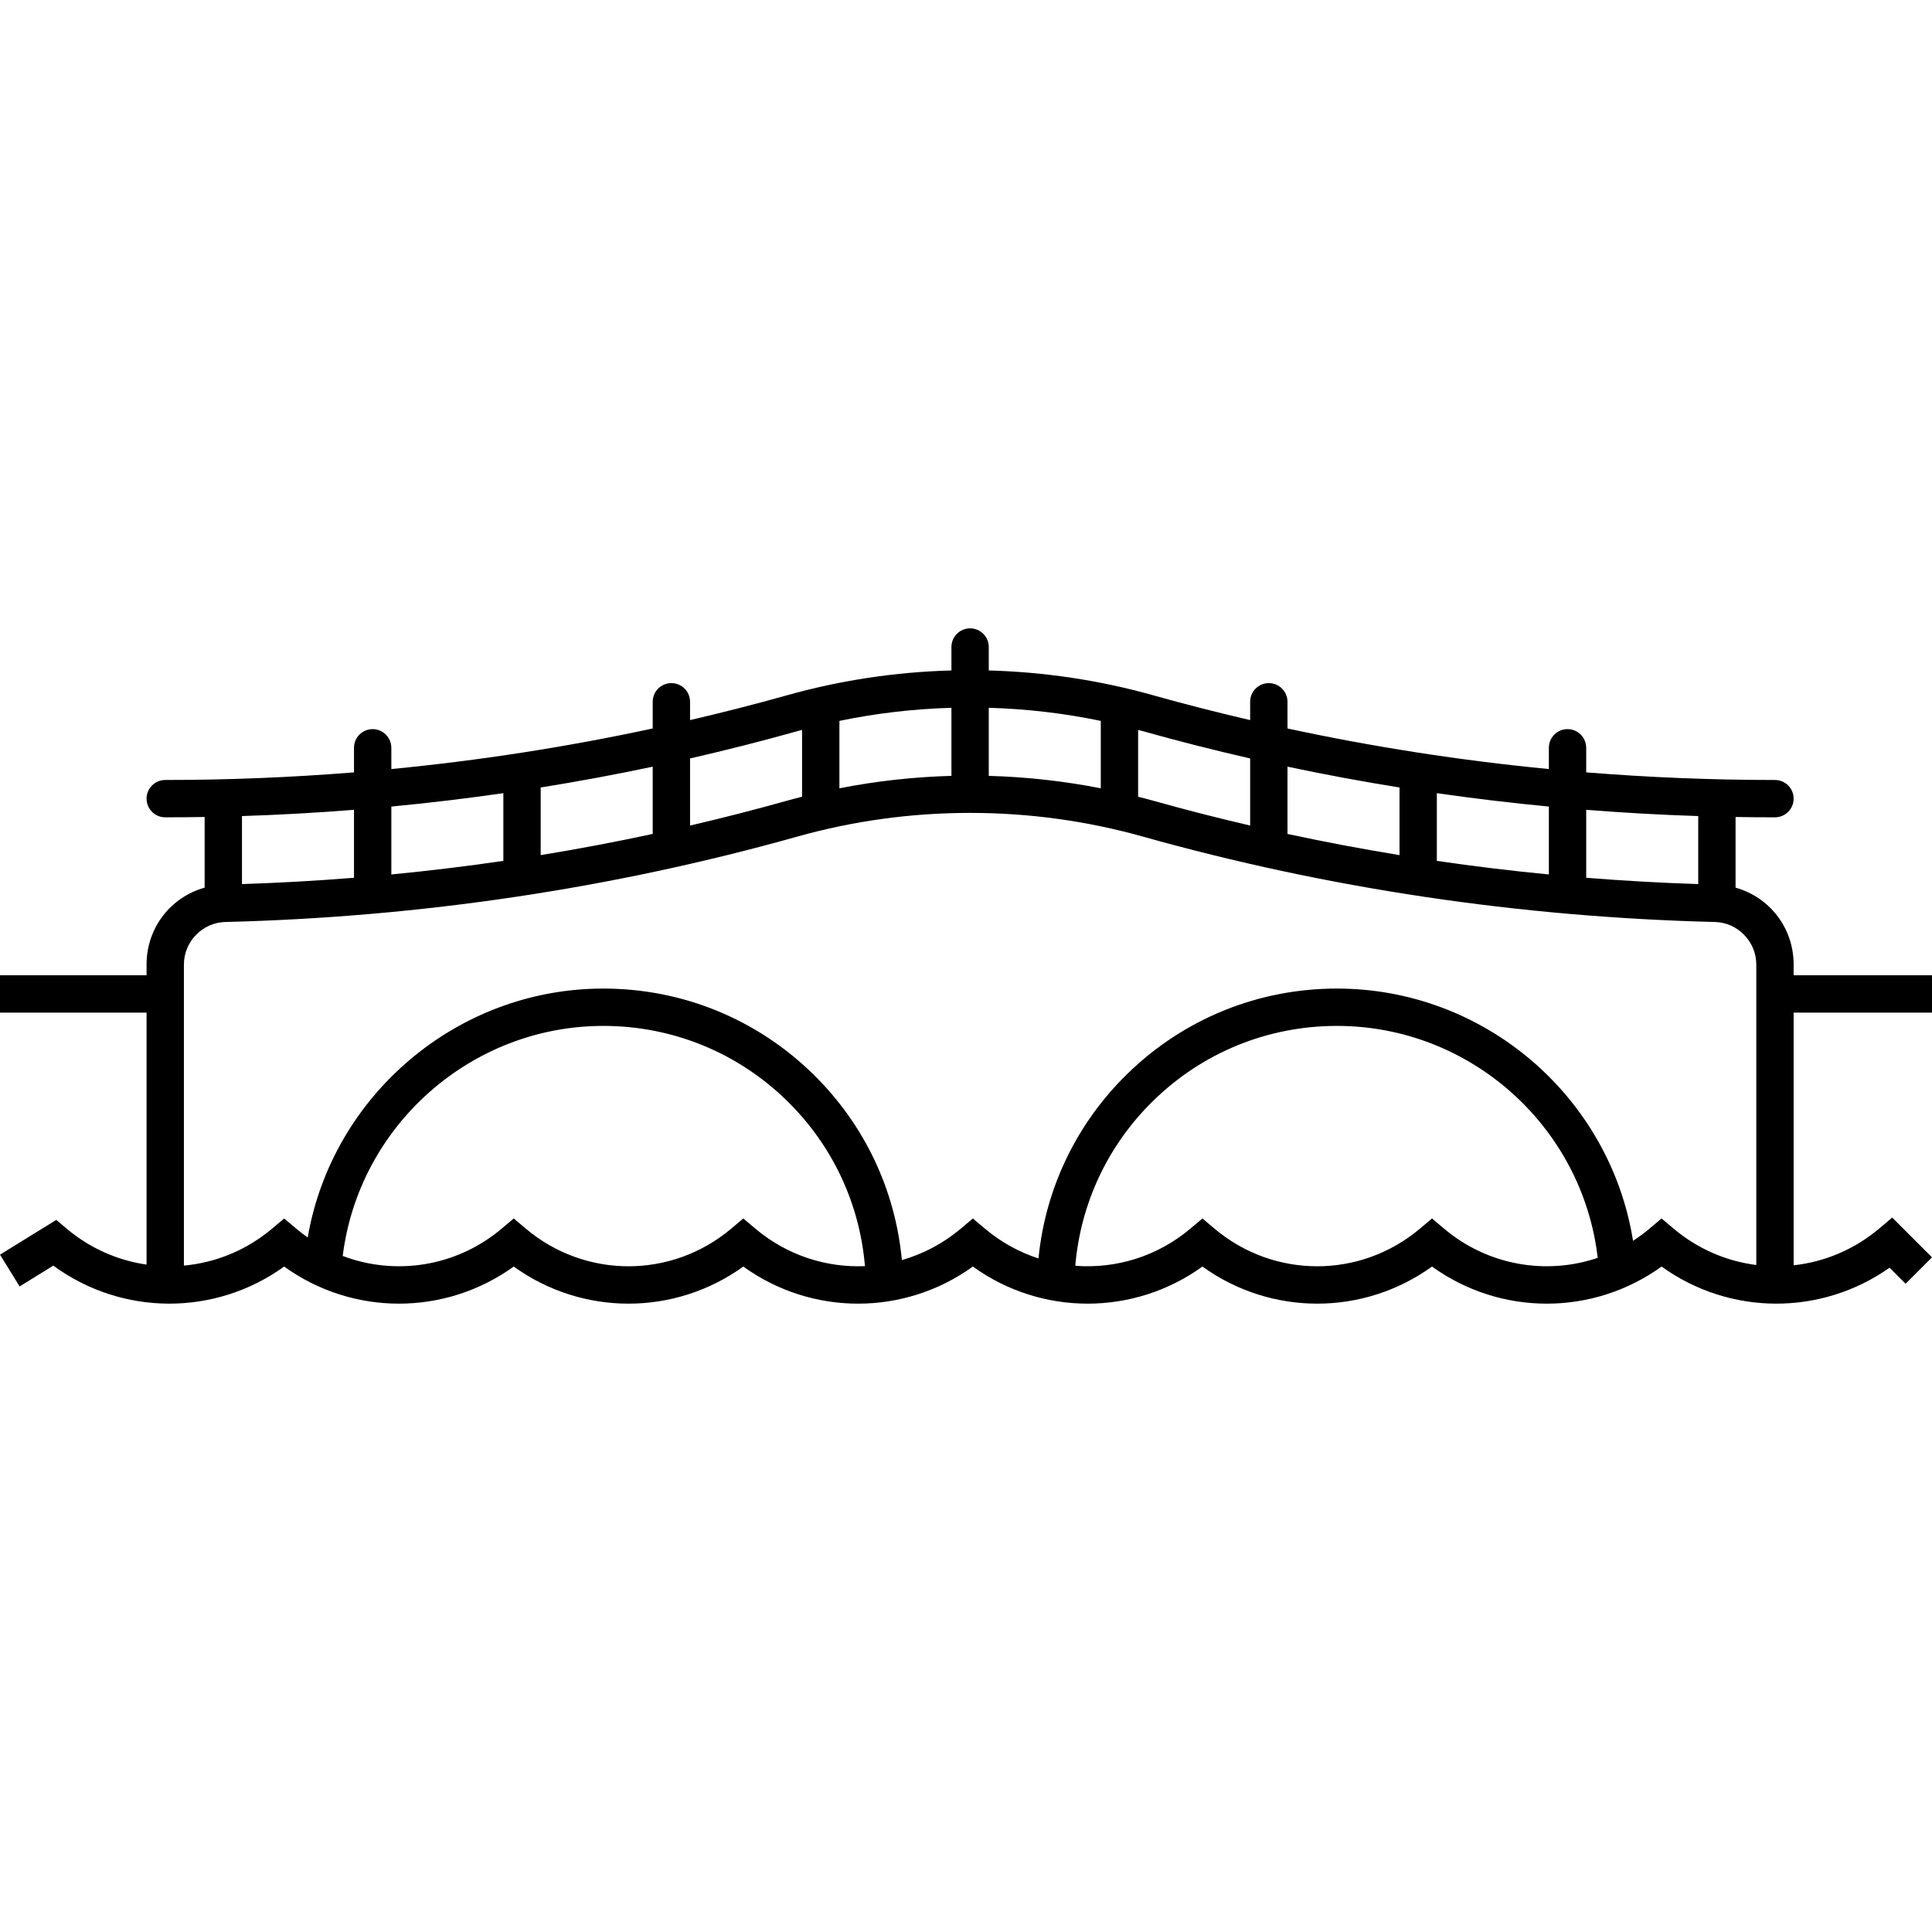
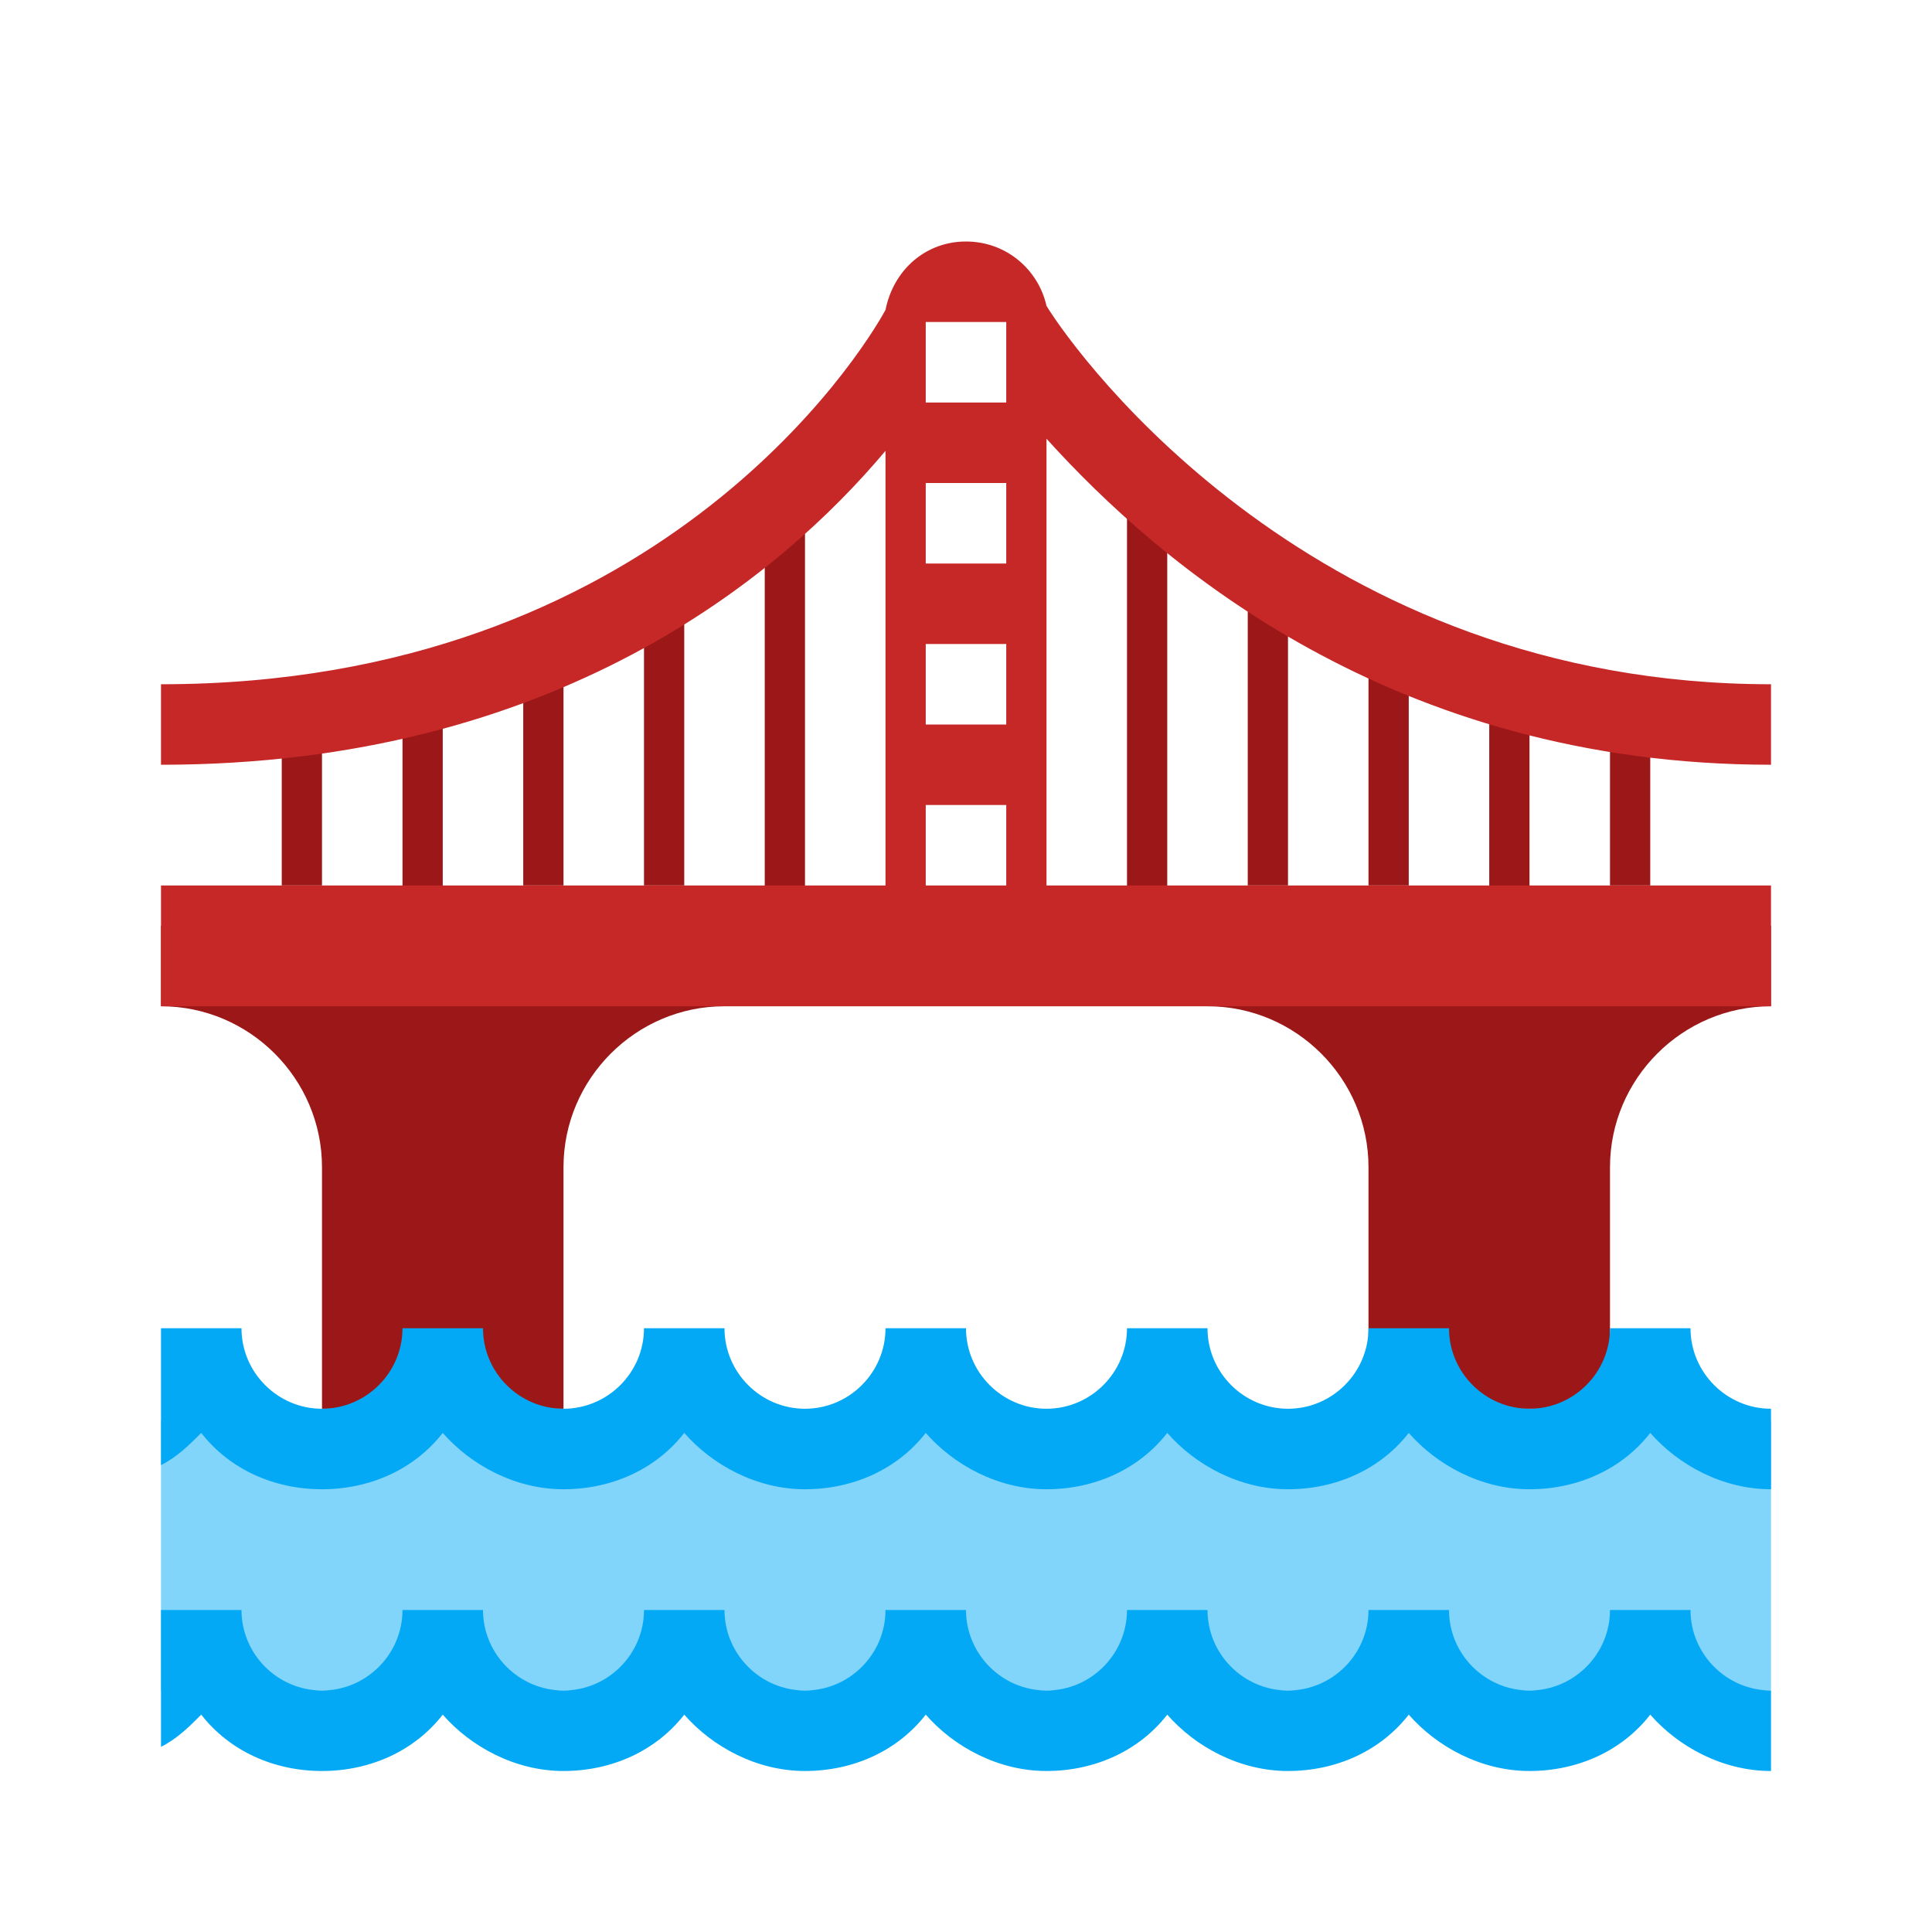
- <svg xmlns="http://www.w3.org/2000/svg" height="800px" width="800px" version="1.1" id="Capa_1" viewBox="0 0 465.672 465.672" xml:space="preserve">
-   <path style="fill:#000;" d="M456.083,293.47l-3.16,2.665c-6.041,5.095-13.231,8.036-20.602,8.842v-60.901h33.351v-9h-33.351  v-2.603c0-8.878-5.862-16.259-13.997-18.518v-17.034c3.163,0.052,6.328,0.08,9.497,0.08c2.485,0,4.5-2.015,4.5-4.5  s-2.015-4.5-4.5-4.5c-15.25,0-30.426-0.623-45.497-1.836v-5.923c0-2.485-2.015-4.5-4.5-4.5s-4.5,2.015-4.5,4.5v5.124  c-21.266-2.057-42.3-5.324-63-9.781v-6.433c0-2.485-2.015-4.5-4.5-4.5s-4.5,2.015-4.5,4.5v4.415  c-7.856-1.832-15.666-3.817-23.414-5.994c-12.851-3.61-26.147-5.604-39.586-5.971v-5.65c0-2.485-2.015-4.5-4.5-4.5  s-4.5,2.015-4.5,4.5v5.65c-13.439,0.367-26.736,2.361-39.587,5.971c-7.748,2.177-15.558,4.163-23.413,5.994v-4.415  c0-2.485-2.015-4.5-4.5-4.5s-4.5,2.015-4.5,4.5v6.433c-20.701,4.457-41.734,7.724-63,9.781v-5.124c0-2.485-2.015-4.5-4.5-4.5  s-4.5,2.015-4.5,4.5v5.923C70.253,187.377,55.077,188,39.827,188c-2.485,0-4.5,2.015-4.5,4.5s2.015,4.5,4.5,4.5  c3.169,0,6.334-0.028,9.497-0.08v17.034c-8.135,2.259-13.997,9.64-13.997,18.518v2.603H0v9h35.327v60.733  c-6.902-1-13.593-3.886-19.269-8.673l-2.492-2.102L0,302.413l4.729,7.658l8.12-5.016c16.577,12.144,38.995,12.22,55.642,0.224  c16.545,11.92,38.789,11.922,55.334,0c16.542,11.921,38.789,11.923,55.333,0c16.545,11.922,38.79,11.922,55.333,0  c16.545,11.92,38.789,11.922,55.334,0c8.271,5.961,17.969,8.94,27.667,8.94c9.697,0,19.395-2.979,27.666-8.94  c16.545,11.922,38.79,11.922,55.333,0c16.416,11.827,38.446,11.917,54.948,0.275l3.87,3.869l6.363-6.363L456.083,293.47z   M409.324,196.698v16.394c-9.03-0.293-18.033-0.8-27-1.523V195.19C391.291,195.9,400.292,196.41,409.324,196.698z M373.324,210.772  c-9.043-0.875-18.047-1.964-27-3.274v-16.32c8.955,1.289,17.957,2.365,27,3.226V210.772z M337.324,189.809v16.3  c-9.059-1.479-18.062-3.179-27-5.102v-16.214C319.266,186.685,328.269,188.355,337.324,189.809z M301.324,182.811v16.174  c-7.86-1.832-15.668-3.828-23.413-6.004c-1.19-0.334-2.389-0.634-3.587-0.941v-16.105c0.383,0.104,0.769,0.195,1.151,0.302  C284.025,178.639,292.647,180.822,301.324,182.811z M265.324,173.759v16.246c-8.873-1.741-17.901-2.748-27-2.996v-16.407  C247.431,170.864,256.467,171.915,265.324,173.759z M229.324,187.009c-9.099,0.248-18.128,1.255-27,2.996v-16.246  c8.857-1.844,17.893-2.894,27-3.157V187.009z M192.172,176.237c0.382-0.107,0.769-0.198,1.152-0.302v16.105  c-1.198,0.307-2.397,0.607-3.587,0.941c-7.745,2.176-15.553,4.172-23.413,6.004V182.81  C175.001,180.822,183.622,178.639,192.172,176.237z M157.324,201.006c-8.938,1.924-17.941,3.624-27,5.102v-16.3  c9.055-1.454,18.058-3.124,27-5.016V201.006z M121.324,191.178v16.32c-8.953,1.31-17.957,2.399-27,3.274v-16.368  C103.368,193.543,112.37,192.467,121.324,191.178z M85.324,195.19v16.379c-8.967,0.722-17.97,1.229-27,1.523v-16.394  C67.357,196.41,76.358,195.9,85.324,195.19z M182.059,296.135l-2.901-2.446l-2.901,2.446c-14.351,12.104-35.182,12.104-49.53,0  l-2.901-2.446l-2.901,2.446c-10.923,9.213-25.601,11.405-38.318,6.592c3.88-31.341,30.875-55.452,62.81-55.452  c16.687,0,32.434,6.435,44.34,18.118c10.906,10.702,17.455,24.704,18.722,39.784C199.137,305.58,189.683,302.566,182.059,296.135z   M348.059,296.135l-2.901-2.446l-2.901,2.446c-14.351,12.104-35.182,12.104-49.53,0l-2.901-2.446l-2.901,2.446  c-7.987,6.736-17.981,9.718-27.749,8.956c1.288-15.081,7.861-29.079,18.782-39.765c11.899-11.641,27.624-18.052,44.278-18.052  c32.193,0,59.195,24.305,62.863,55.909C372.684,307.385,358.618,305.042,348.059,296.135z M400.49,293.689l-2.901,2.446  c-1.276,1.077-2.606,2.053-3.976,2.938c-5.533-34.595-35.659-60.798-71.379-60.798c-19.021,0-36.981,7.322-50.572,20.618  c-12.234,11.97-19.688,27.583-21.358,44.433c-4.61-1.501-9.003-3.893-12.912-7.191l-2.901-2.446l-2.901,2.446  c-4.275,3.606-9.128,6.129-14.211,7.586c-1.588-16.963-9.031-32.693-21.32-44.752c-13.599-13.345-31.585-20.694-50.644-20.694  c-35.329,0-65.367,25.839-71.248,59.996c-0.948-0.664-1.875-1.376-2.775-2.135l-2.901-2.446l-2.901,2.446  c-6.221,5.247-13.661,8.216-21.262,8.913v-72.575c0-5.512,4.468-10.107,9.959-10.244c47.064-1.174,93.456-8.1,137.887-20.584  c13.489-3.791,27.503-5.713,41.651-5.713c14.147,0,28.161,1.922,41.651,5.713c44.431,12.484,90.822,19.41,137.887,20.584  c5.491,0.137,9.959,4.732,9.959,10.244v72.431c-7.135-0.907-14.073-3.829-19.93-8.769L400.49,293.689z" />
+ <svg xmlns="http://www.w3.org/2000/svg" width="800px" height="800px" viewBox="0 0 1024 1024" class="icon" version="1.1">
+   <path d="M597.333 258.133h21.333v213.333h-21.333zM661.333 307.2h21.333V469.333h-21.333zM725.333 337.067h21.333V469.333h-21.333zM789.333 364.8h21.333v106.667h-21.333zM853.333 375.467h21.333V469.333h-21.333zM405.333 258.133h21.333v213.333h-21.333zM341.333 307.2h21.333V469.333h-21.333zM277.333 337.067h21.333V469.333h-21.333zM213.333 364.8h21.333v106.667h-21.333zM149.333 375.467h21.333V469.333H149.333zM938.667 490.667H85.333v42.667c46.933 0 85.333 38.4 85.333 85.333v128h128v-128c0-46.933 38.4-85.333 85.333-85.333h256c46.933 0 85.333 38.4 85.333 85.333v128h128v-128c0-46.933 38.4-85.333 85.333-85.333v-42.667z" fill="#9C1818" />
+   <path d="M85.333 753.067h853.333V896H85.333z" fill="#81D4FA" />
+   <path d="M896 853.333h-42.667c0 23.467-19.2 42.667-42.667 42.667s-42.667-19.2-42.667-42.667h-42.667c0 23.467-19.2 42.667-42.667 42.667s-42.667-19.2-42.667-42.667h-42.667c0 23.467-19.2 42.667-42.667 42.667s-42.667-19.2-42.667-42.667h-42.667c0 23.467-19.2 42.667-42.667 42.667s-42.667-19.2-42.667-42.667h-42.667c0 23.467-19.2 42.667-42.667 42.667s-42.667-19.2-42.667-42.667h-42.667c0 23.467-19.2 42.667-42.667 42.667s-42.667-19.2-42.667-42.667H85.333v72.533c8.533-4.267 14.933-10.667 21.333-17.067 14.933 19.2 38.4 29.867 64 29.867s49.067-10.667 64-29.867c14.933 17.067 38.4 29.867 64 29.867s49.067-10.667 64-29.867c14.933 17.067 38.4 29.867 64 29.867s49.067-10.667 64-29.867c14.933 17.067 38.4 29.867 64 29.867s49.067-10.667 64-29.867c14.933 17.067 38.4 29.867 64 29.867s49.067-10.667 64-29.867c14.933 17.067 38.4 29.867 64 29.867s49.067-10.667 64-29.867c14.933 17.067 38.4 29.867 64 29.867v-42.667c-23.467 0-42.667-19.2-42.667-42.667zM896 704h-42.667c0 23.467-19.2 42.667-42.667 42.667s-42.667-19.2-42.667-42.667h-42.667c0 23.467-19.2 42.667-42.667 42.667s-42.667-19.2-42.667-42.667h-42.667c0 23.467-19.2 42.667-42.667 42.667s-42.667-19.2-42.667-42.667h-42.667c0 23.467-19.2 42.667-42.667 42.667s-42.667-19.2-42.667-42.667h-42.667c0 23.467-19.2 42.667-42.667 42.667s-42.667-19.2-42.667-42.667h-42.667c0 23.467-19.2 42.667-42.667 42.667s-42.667-19.2-42.667-42.667H85.333v72.533c8.533-4.267 14.933-10.667 21.333-17.067 14.933 19.2 38.4 29.867 64 29.867s49.067-10.667 64-29.867c14.933 17.067 38.4 29.867 64 29.867s49.067-10.667 64-29.867c14.933 17.067 38.4 29.867 64 29.867s49.067-10.667 64-29.867c14.933 17.067 38.4 29.867 64 29.867s49.067-10.667 64-29.867c14.933 17.067 38.4 29.867 64 29.867s49.067-10.667 64-29.867c14.933 17.067 38.4 29.867 64 29.867s49.067-10.667 64-29.867c14.933 17.067 38.4 29.867 64 29.867v-42.667c-23.467 0-42.667-19.2-42.667-42.667z" fill="#03A9F4" />
+   <path d="M85.333 469.333h853.333v64H85.333zM554.667 162.133c-4.267-19.2-21.333-34.133-42.667-34.133s-38.4 14.933-42.667 36.267C456.533 187.733 347.733 362.667 85.333 362.667v42.667c209.067 0 328.533-100.267 384-166.4V469.333h21.333v-42.667h42.667v42.667h21.333V232.533C614.4 298.667 738.133 405.333 938.667 405.333v-42.667c-241.067 0-366.933-172.8-384-200.533zM533.333 384h-42.667v-42.667h42.667v42.667z m0-85.333h-42.667v-42.667h42.667v42.667z m0-85.333h-42.667V170.667h42.667v42.667z" fill="#C62828" />
</svg>
